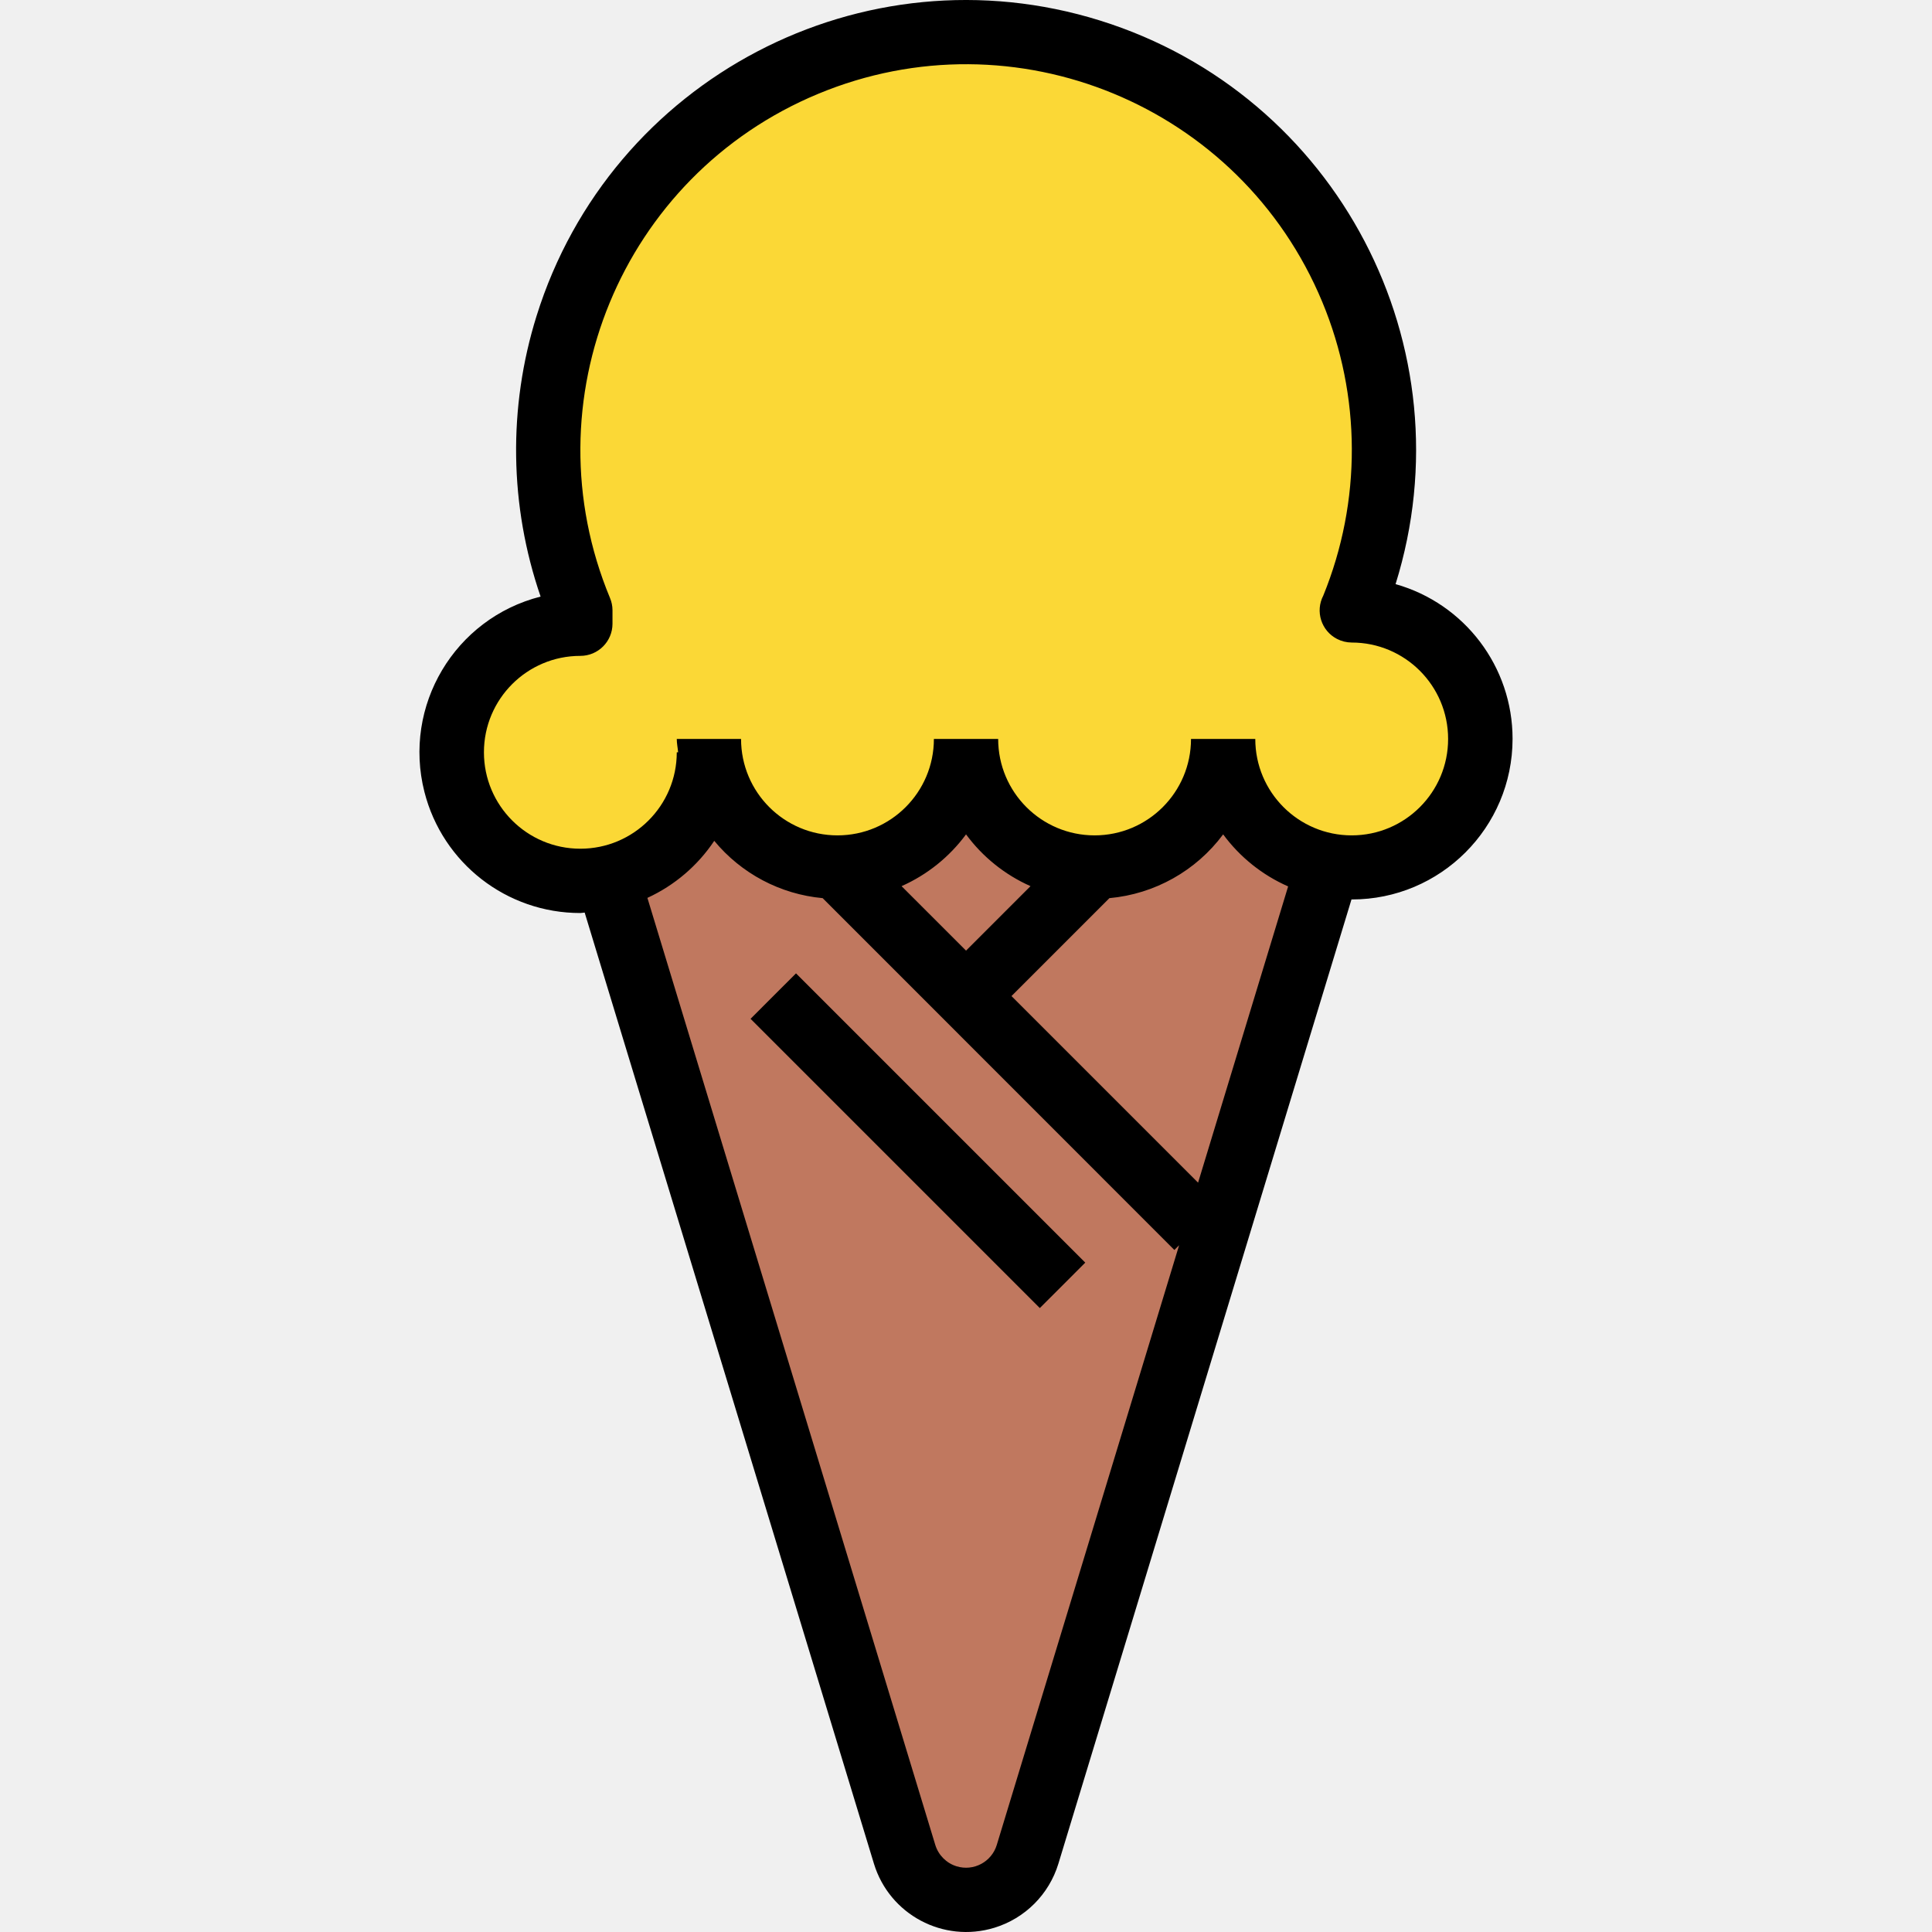
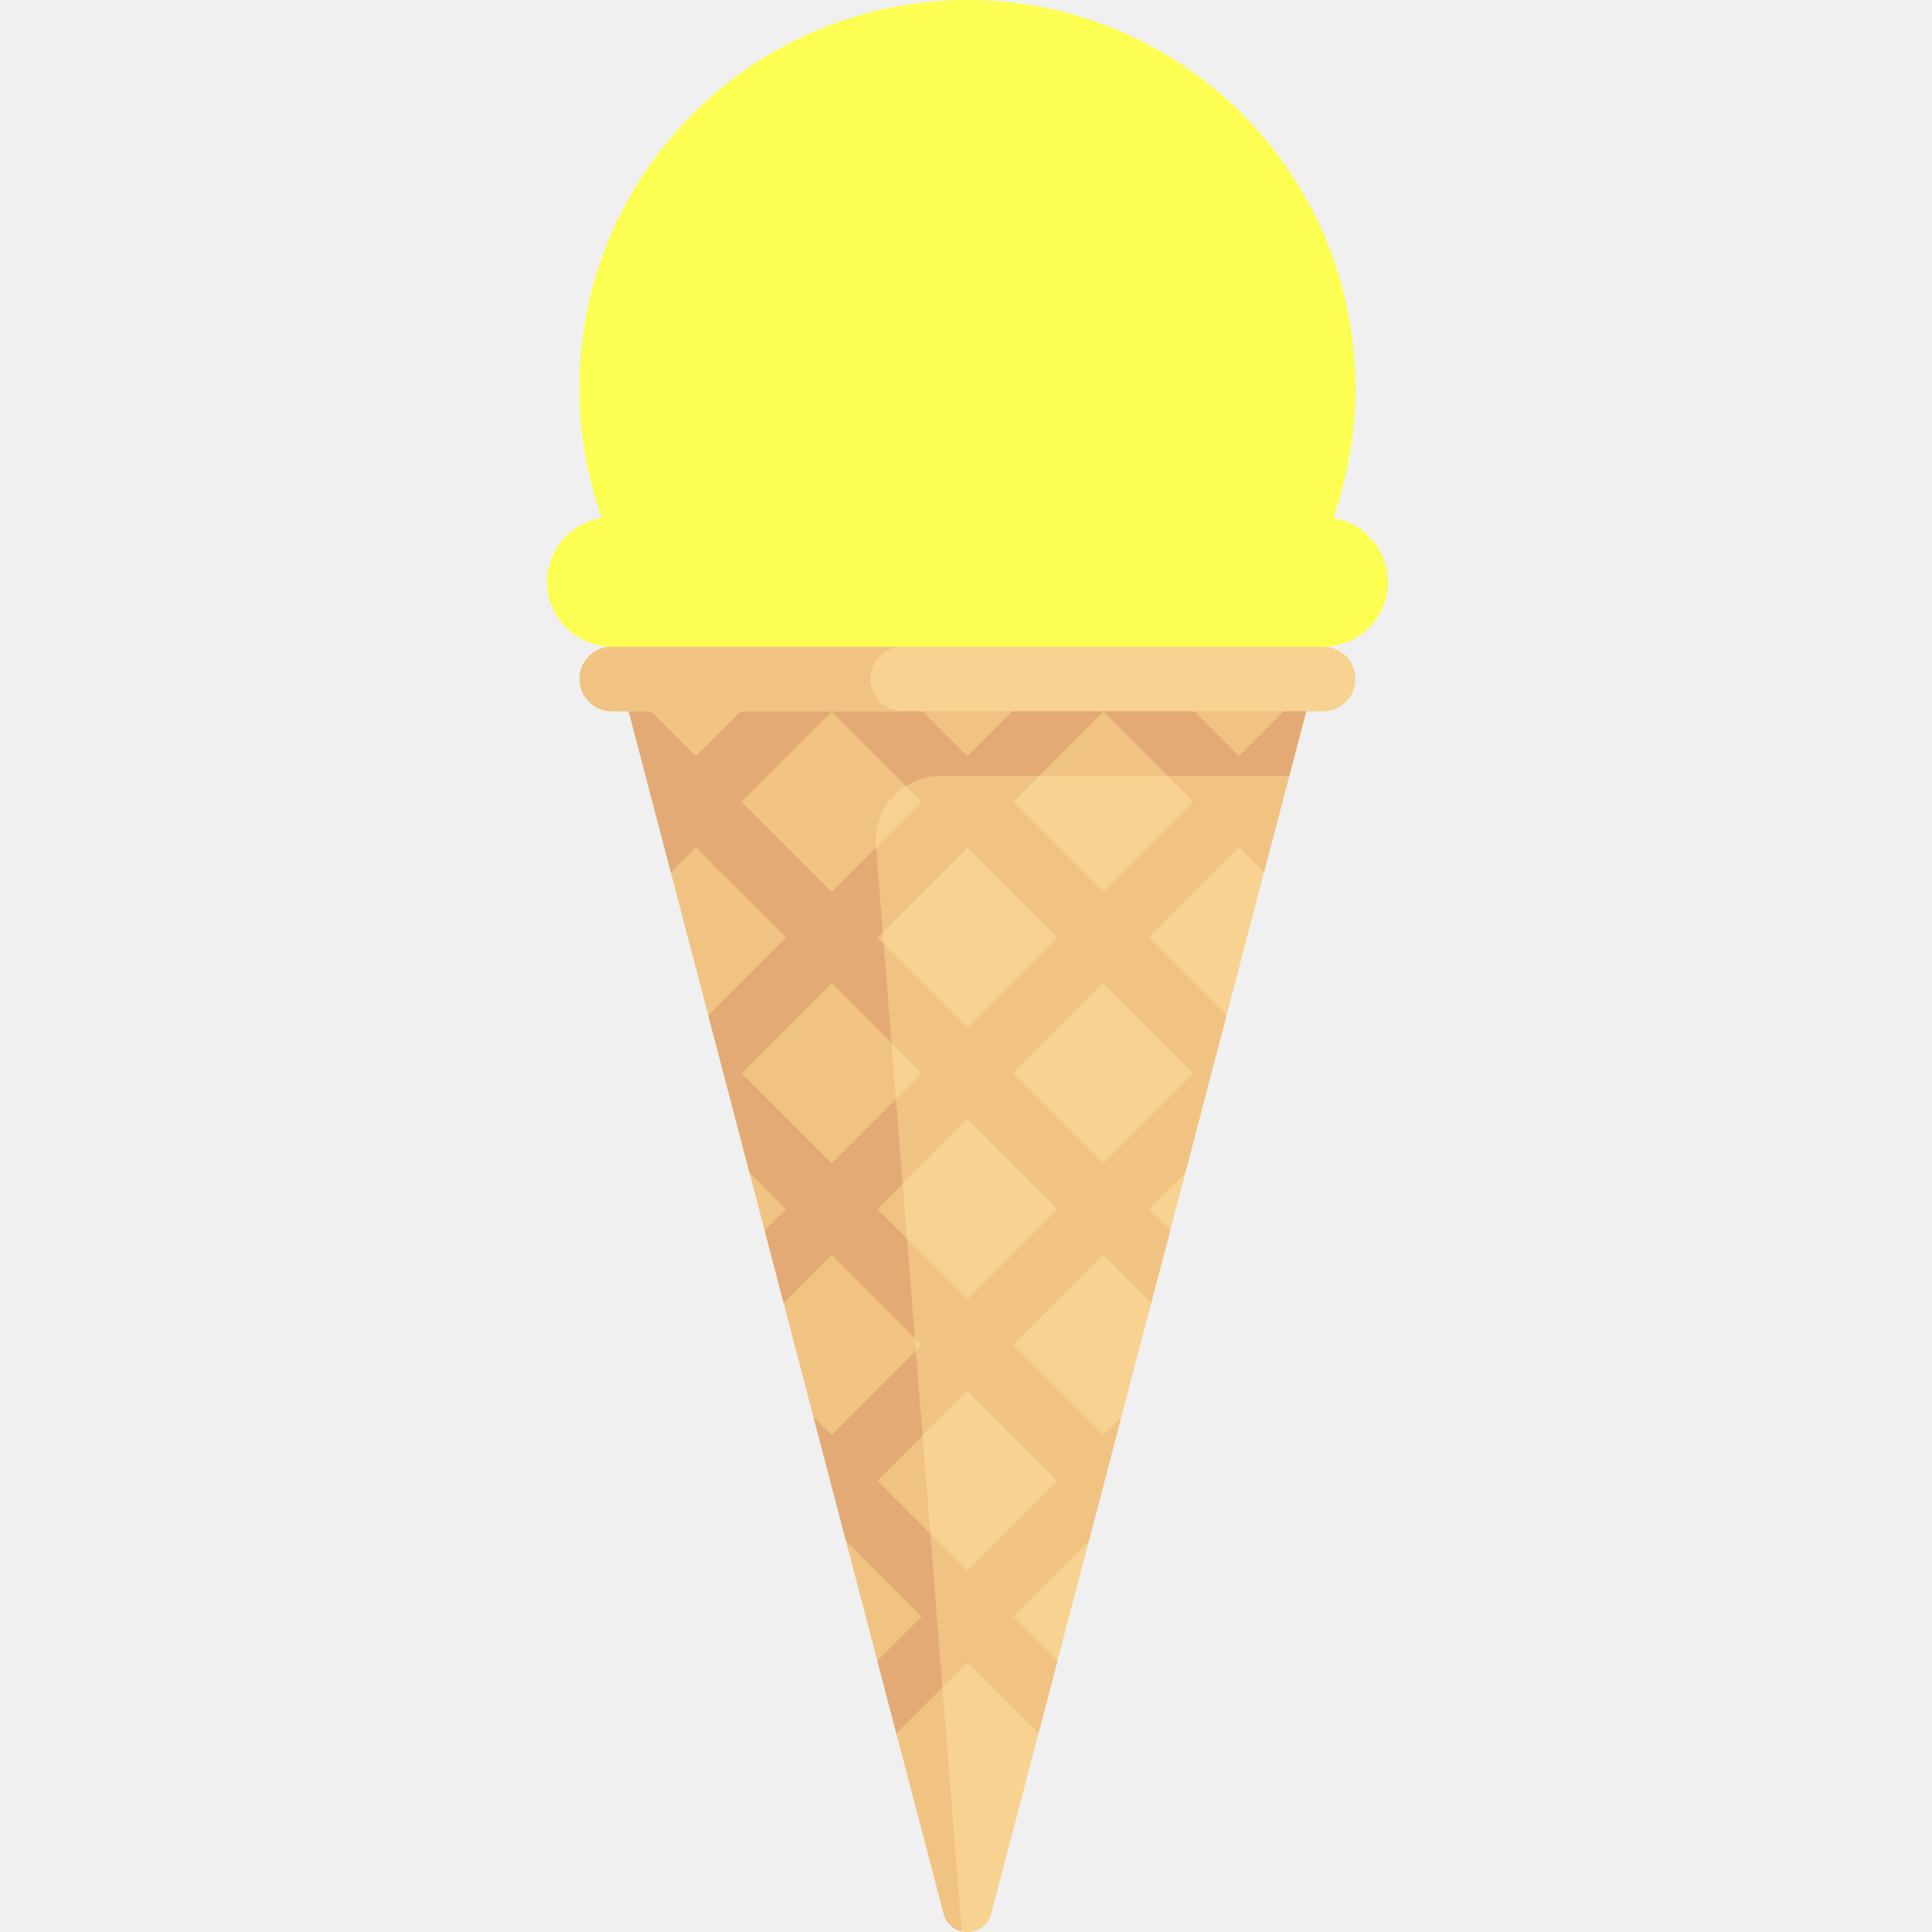
- <svg xmlns="http://www.w3.org/2000/svg" version="1.1" id="Capa_1" x="0px" y="0px" viewBox="0 0 512.003 512.003" style="enable-background:new 0 0 512.003 512.003;" xml:space="preserve">
-   <path style="fill:#C0785F;" d="M363.899,188.379l-91.586,303.045c-2.726,9.003-12.239,14.088-21.242,11.362  c-5.451-1.652-9.71-5.911-11.362-11.362l-90.871-298.787L363.899,188.379z" />
-   <path style="fill:#FBD836;" d="M358.218,161.763L358.218,161.763c23.516-56.444-3.177-121.278-59.621-144.794  S177.319,20.146,153.803,76.59c-11.354,27.255-11.354,57.918,0,85.173v3.535c-18.815,0-34.069,15.254-34.069,34.069  s15.254,34.069,34.069,34.069s34.069-15.254,34.069-34.069h0.358c1.882,18.627,18.517,32.204,37.152,30.322  c16.685-1.686,29.632-15.323,30.449-32.076h0.358c0.937,18.755,16.907,33.2,35.662,32.255c18.125-0.903,32.349-15.893,32.298-34.035  c0,18.815,15.254,34.069,34.069,34.069s34.069-15.254,34.069-34.069S377.041,161.763,358.218,161.763z" />
-   <g>
-     <rect x="265.328" y="210.189" transform="matrix(-0.7071 0.7071 -0.7071 -0.7071 656.4902 283.2272)" style="fill:#A86953;" width="8.517" height="134.776" />
-     <rect x="239.006" y="248.086" transform="matrix(-0.7071 0.7071 -0.7071 -0.7071 629.0305 344.0269)" style="fill:#A86953;" width="8.517" height="108.407" />
-     <rect x="248.963" y="242.668" transform="matrix(-0.7071 0.7071 -0.7071 -0.7071 640.7367 228.4521)" style="fill:#A86953;" width="48.182" height="8.517" />
+ <svg xmlns="http://www.w3.org/2000/svg" width="512" height="512" viewBox="0 0 512 512" fill="none">
+   <g clip-path="url(#clip0)">
+     <path d="M359.203 102.816C359.203 159.602 313.172 205.637 256.387 205.637C199.602 205.637 153.566 159.602 153.566 102.816C153.566 46.031 199.602 0 256.387 0C313.172 0 359.203 46.031 359.203 102.816Z" fill="#FCFF52" />
+     <path d="M350.637 171.363H162.137C152.672 171.363 145 163.691 145 154.227C145 144.762 152.672 137.09 162.137 137.09H350.637C360.102 137.09 367.773 144.762 367.773 154.227C367.773 163.691 360.102 171.363 350.637 171.363Z" fill="#FCFF52" />
+     <path d="M164.379 179.934L250.074 507.129C251.777 513.625 260.996 513.625 262.695 507.129L348.391 179.934H164.379Z" fill="#F7D291" />
+     <path d="M249.223 205.637H341.66L348.391 179.93H164.379L250.074 507.129C250.766 509.758 252.695 511.32 254.852 511.82L232.141 224.121C231.356 214.156 239.227 205.637 249.223 205.637Z" fill="#F0C382" />
+     <path d="M237.559 459.348L256.383 440.523L275.211 459.351L280.238 440.148L268.5 428.406L288.57 408.34L297.168 375.508L292.371 380.305L268.5 356.434L292.371 332.562L305.086 345.277L310.113 326.074L304.484 320.445L314.109 310.824L325.051 269.047L304.484 248.476L328.356 224.605L334.961 231.211L348.246 180.484L328.356 200.375L307.91 179.93H276.824L256.383 200.375L235.938 179.93H204.856L184.414 200.375L164.52 180.484L177.809 231.211L184.414 224.605L208.281 248.476L187.715 269.039L198.656 310.824L208.277 320.445L202.652 326.074L207.68 345.277L220.395 332.562L244.266 356.434L220.395 380.305L215.598 375.508L224.195 408.34L244.266 428.406L232.527 440.144L237.559 459.348ZM316.238 284.465L292.371 308.332L268.504 284.461L292.371 260.594L316.238 284.465ZM292.371 188.621L316.238 212.492L292.371 236.359L268.5 212.492L292.371 188.621ZM280.254 248.476L256.387 272.344L232.516 248.476L256.383 224.605L280.254 248.476ZM196.531 212.492L220.398 188.621L244.27 212.492L220.398 236.359L196.531 212.492ZM196.531 284.461L220.398 260.59L244.27 284.461L220.398 308.332L196.531 284.461ZM232.516 320.445L256.387 296.578L280.258 320.445L256.387 344.316L232.516 320.445ZM232.516 392.422L256.387 368.547L280.258 392.422L256.387 416.293L232.516 392.422Z" fill="#F0C382" />
+     <path d="M164.523 180.484L177.813 231.211L184.418 224.605L208.285 248.476L187.719 269.039L198.66 310.824L208.281 320.445L202.656 326.074L207.684 345.277L220.398 332.562L242.441 354.605L240.363 328.297L232.516 320.445L239.215 313.742L237.441 291.285L220.398 308.328L196.527 284.461L220.398 260.59L236.27 276.461L234.195 250.152L232.516 248.473L233.949 247.039L232.176 224.578L220.398 236.359L196.527 212.488L220.398 188.621L240.063 208.285C242.699 206.613 245.848 205.637 249.223 205.637H275.352L292.367 188.621L309.383 205.637H341.656L348.246 180.48L328.352 200.375L307.91 179.93H276.824L256.379 200.375L235.938 179.93H204.856L184.41 200.375L164.523 180.484Z" fill="#E3AA75" />
+     <path d="M246.535 406.441L232.516 392.422L244.484 380.449L242.711 357.992L220.398 380.305L215.602 375.512L224.203 408.34L244.27 428.406L232.531 440.144L237.559 459.347L249.75 447.16L246.535 406.441Z" fill="#E3AA75" />
+     <path d="M350.637 188.5H162.137C157.402 188.5 153.566 184.664 153.566 179.934C153.566 175.199 157.402 171.363 162.137 171.363H350.637C355.367 171.363 359.203 175.199 359.203 179.934C359.203 184.664 355.367 188.5 350.637 188.5Z" fill="#F7D291" />
+     <path d="M230.68 179.934C230.68 175.199 234.516 171.363 239.25 171.363H162.137C157.402 171.363 153.566 175.199 153.566 179.934C153.566 184.664 157.402 188.5 162.137 188.5H239.25C234.516 188.5 230.68 184.664 230.68 179.934Z" fill="#F0C382" />
+     <path d="M204.977 154.227C200.246 154.227 196.41 150.391 196.41 145.66C196.41 140.926 200.246 137.09 204.977 137.09C213.285 137.09 217.938 127.363 212.551 121.035C198.934 105.039 192.125 84.977 192.125 64.262C192.125 45.773 197.016 28.422 205.555 13.43C174.5 31.121 153.57 64.519 153.57 102.816C153.57 114.852 155.746 126.355 159.547 137.09H162.137C151.731 137.09 143.488 146.367 145.234 157.102C146.606 165.527 154.516 171.363 163.055 171.363H350.637C360.102 171.363 367.774 163.691 367.774 154.227H204.977Z" fill="#FCFF52" />
  </g>
-   <path d="M369.827,154.847c19.641-62.858-15.391-129.735-78.248-149.385S161.843,20.853,142.202,83.71  c-7.589,24.274-7.214,50.337,1.065,74.39c-22.792,5.792-36.582,28.967-30.79,51.76c4.804,18.9,21.821,32.119,41.326,32.102  c0.392,0,0.758-0.102,1.141-0.119L231.6,493.886c4.105,13.5,18.38,21.114,31.889,17.001c8.151-2.479,14.522-8.858,17.001-17.001  l77.669-255.519h0.06c23.516,0.026,42.603-19.028,42.629-42.544c0.017-19.079-12.657-35.841-31.02-41.028L369.827,154.847  L369.827,154.847z M264.153,488.946c-1.38,4.497-6.141,7.027-10.638,5.647c-2.7-0.826-4.812-2.947-5.647-5.647L171.57,237.95  c7.189-3.305,13.321-8.534,17.716-15.118c7.172,8.688,17.512,14.156,28.729,15.186l93.205,93.239l1.261-1.252L264.153,488.946z   M238.925,234.841c6.788-3.015,12.682-7.742,17.086-13.721c4.403,5.979,10.297,10.706,17.086,13.721l-17.086,17.086L238.925,234.841  z M317.505,313.422l-49.451-49.451l25.952-25.952c11.992-1.09,22.954-7.231,30.143-16.898c4.438,6.022,10.374,10.783,17.222,13.789  L317.505,313.422z M358.218,221.384c-14.113,0-25.552-11.439-25.552-25.552h-17.035c0,14.113-11.439,25.552-25.552,25.552  s-25.552-11.439-25.552-25.552h-17.035c0,14.113-11.439,25.552-25.552,25.552c-14.113,0-25.552-11.439-25.552-25.552h-17.035  c0,1.209,0.256,2.351,0.358,3.535h-0.358c0,14.113-11.439,25.552-25.552,25.552s-25.552-11.439-25.552-25.552  c0-14.113,11.439-25.552,25.552-25.552c4.702,0,8.517-3.816,8.517-8.517c0-0.026,0-0.06,0-0.085v-3.535  c-0.009-1.099-0.23-2.18-0.656-3.194c-21.668-52.126,3.024-111.943,55.149-133.611s111.943,3.024,133.611,55.149  c10.349,24.888,10.442,52.858,0.264,77.814c-2.172,4.173-0.545,9.318,3.628,11.481c1.201,0.622,2.538,0.954,3.901,0.962  c14.113,0,25.552,11.439,25.552,25.552C383.77,209.945,372.331,221.384,358.218,221.384z" />
-   <rect x="234.736" y="248.098" transform="matrix(-0.7071 0.7071 -0.7071 -0.7071 629.0184 344.0559)" width="17.034" height="108.407" />
-   <g>
- </g>
-   <g>
- </g>
-   <g>
- </g>
-   <g>
- </g>
-   <g>
- </g>
-   <g>
- </g>
-   <g>
- </g>
-   <g>
- </g>
-   <g>
- </g>
-   <g>
- </g>
-   <g>
- </g>
-   <g>
- </g>
-   <g>
- </g>
-   <g>
- </g>
-   <g>
- </g>
+   <defs>
+     <clipPath id="clip0">
+       <rect width="512" height="512" fill="white" />
+     </clipPath>
+   </defs>
</svg>
